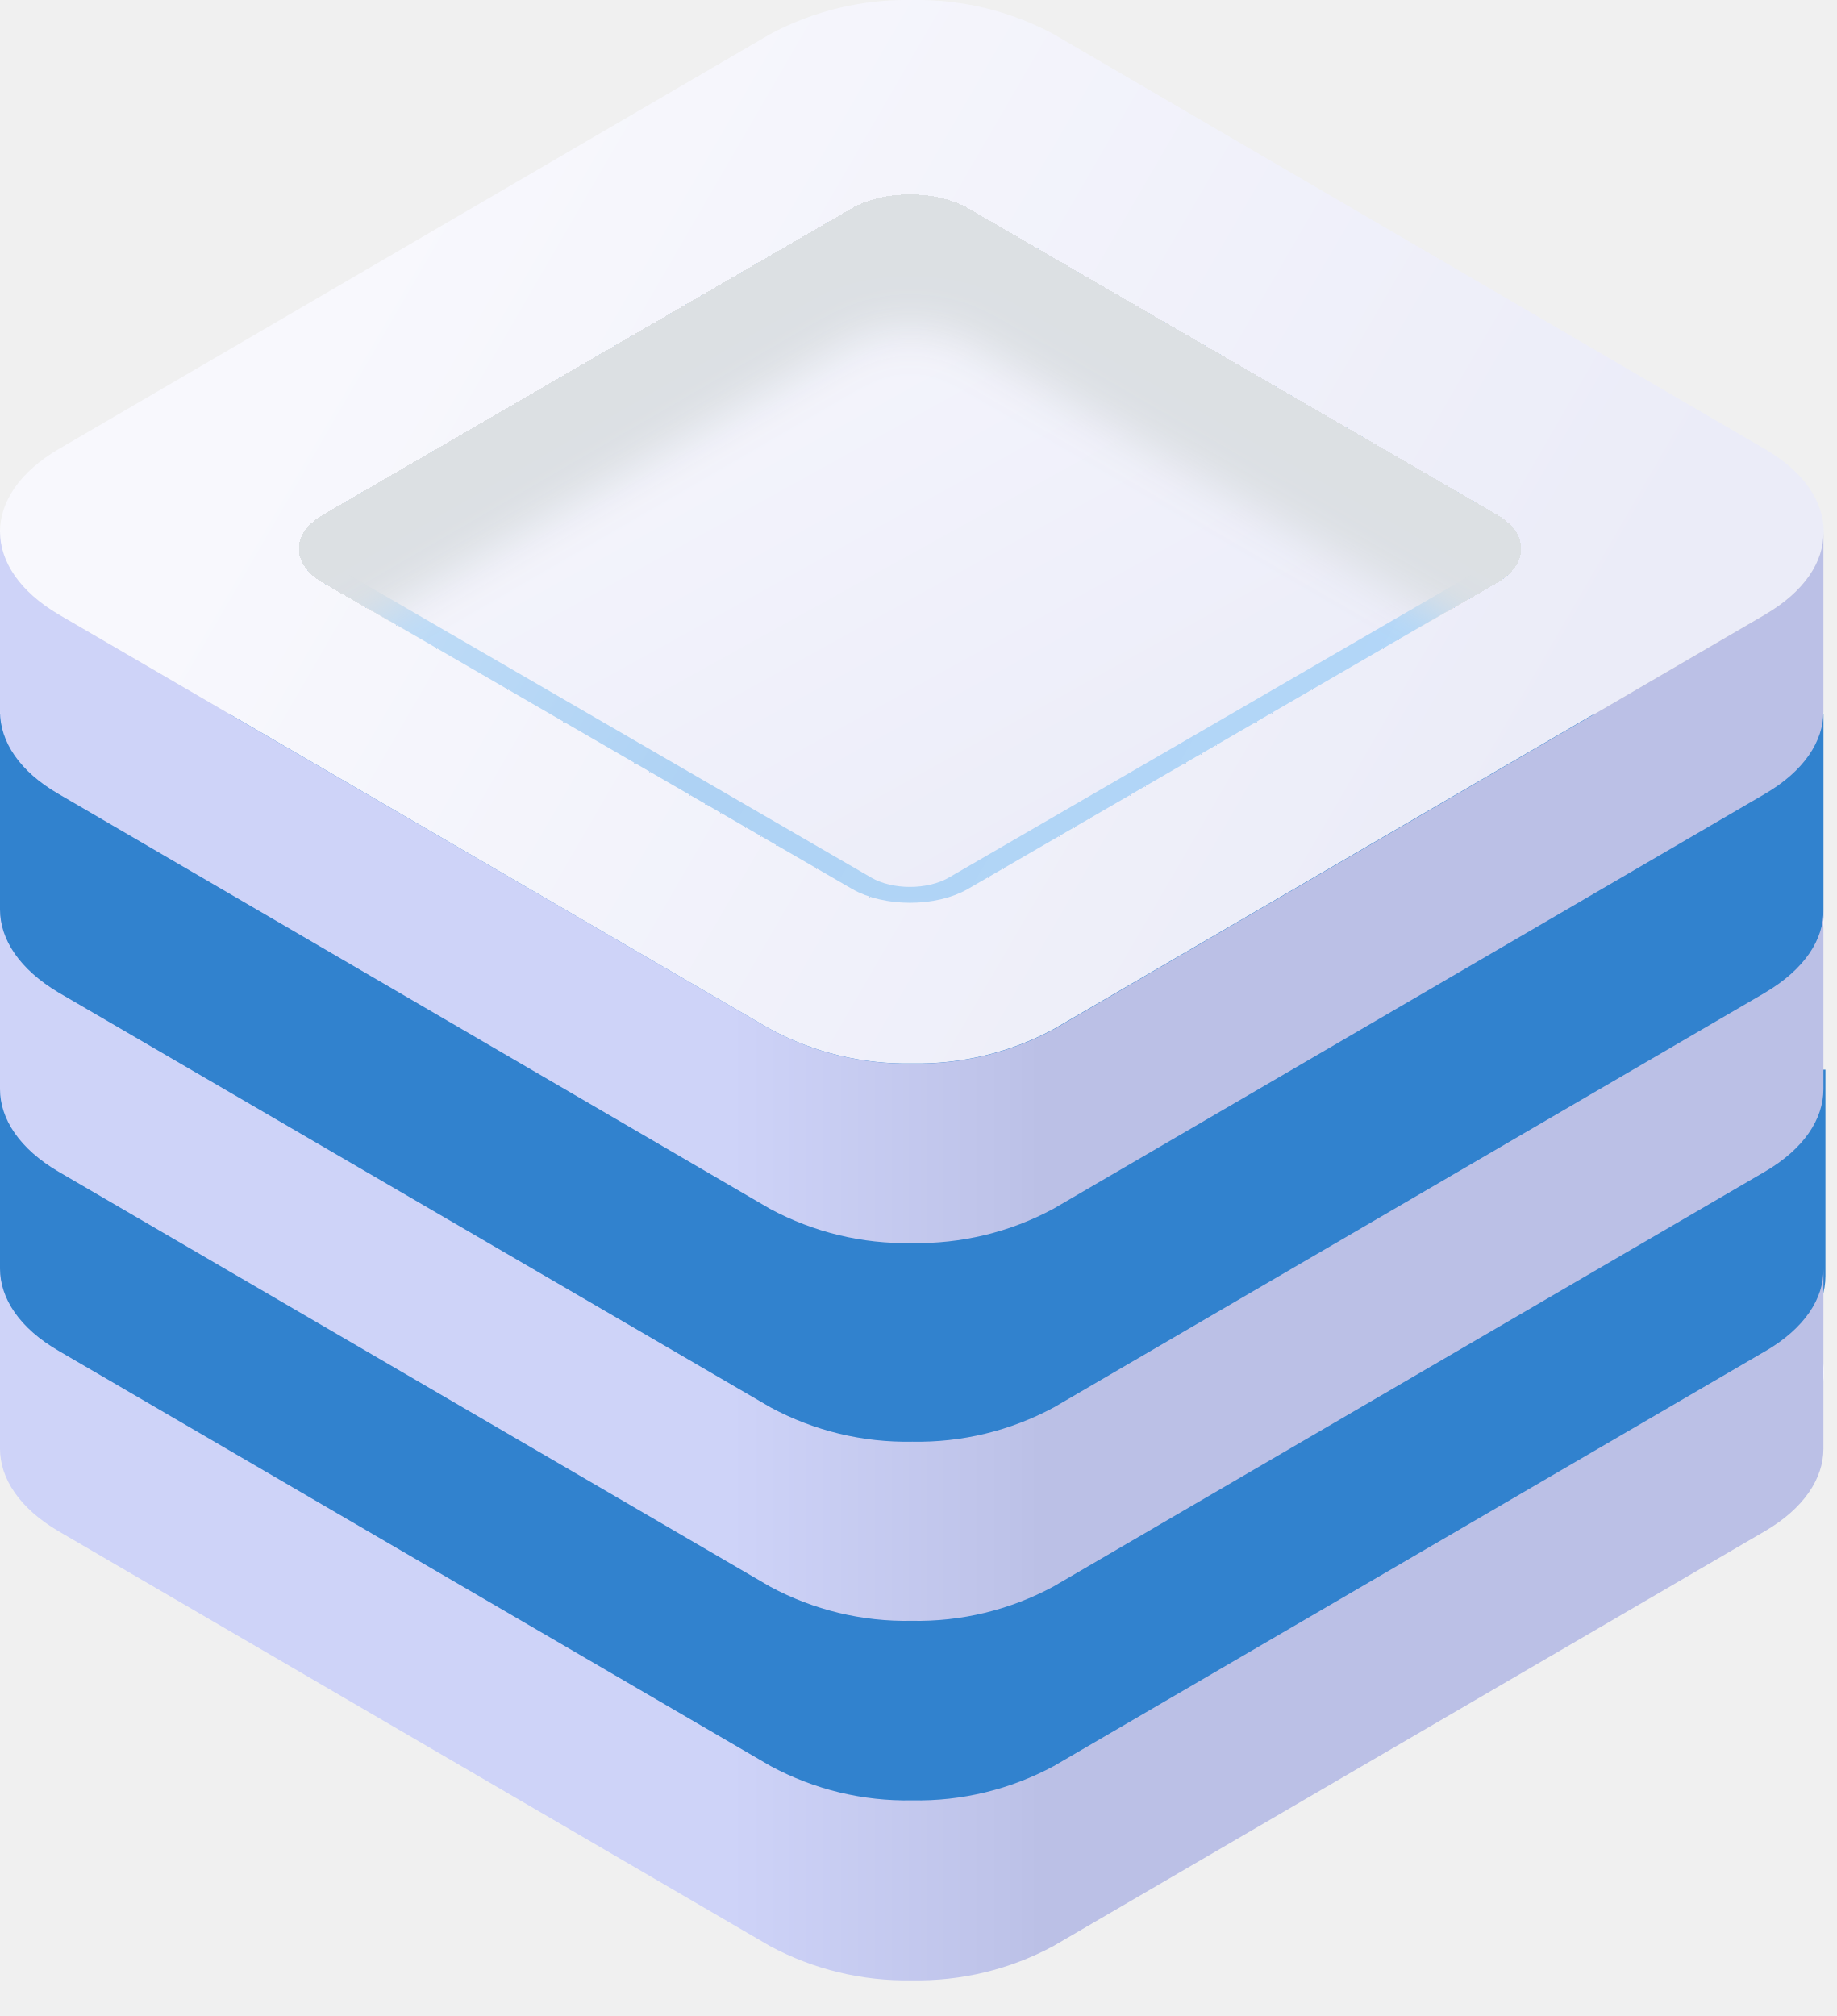
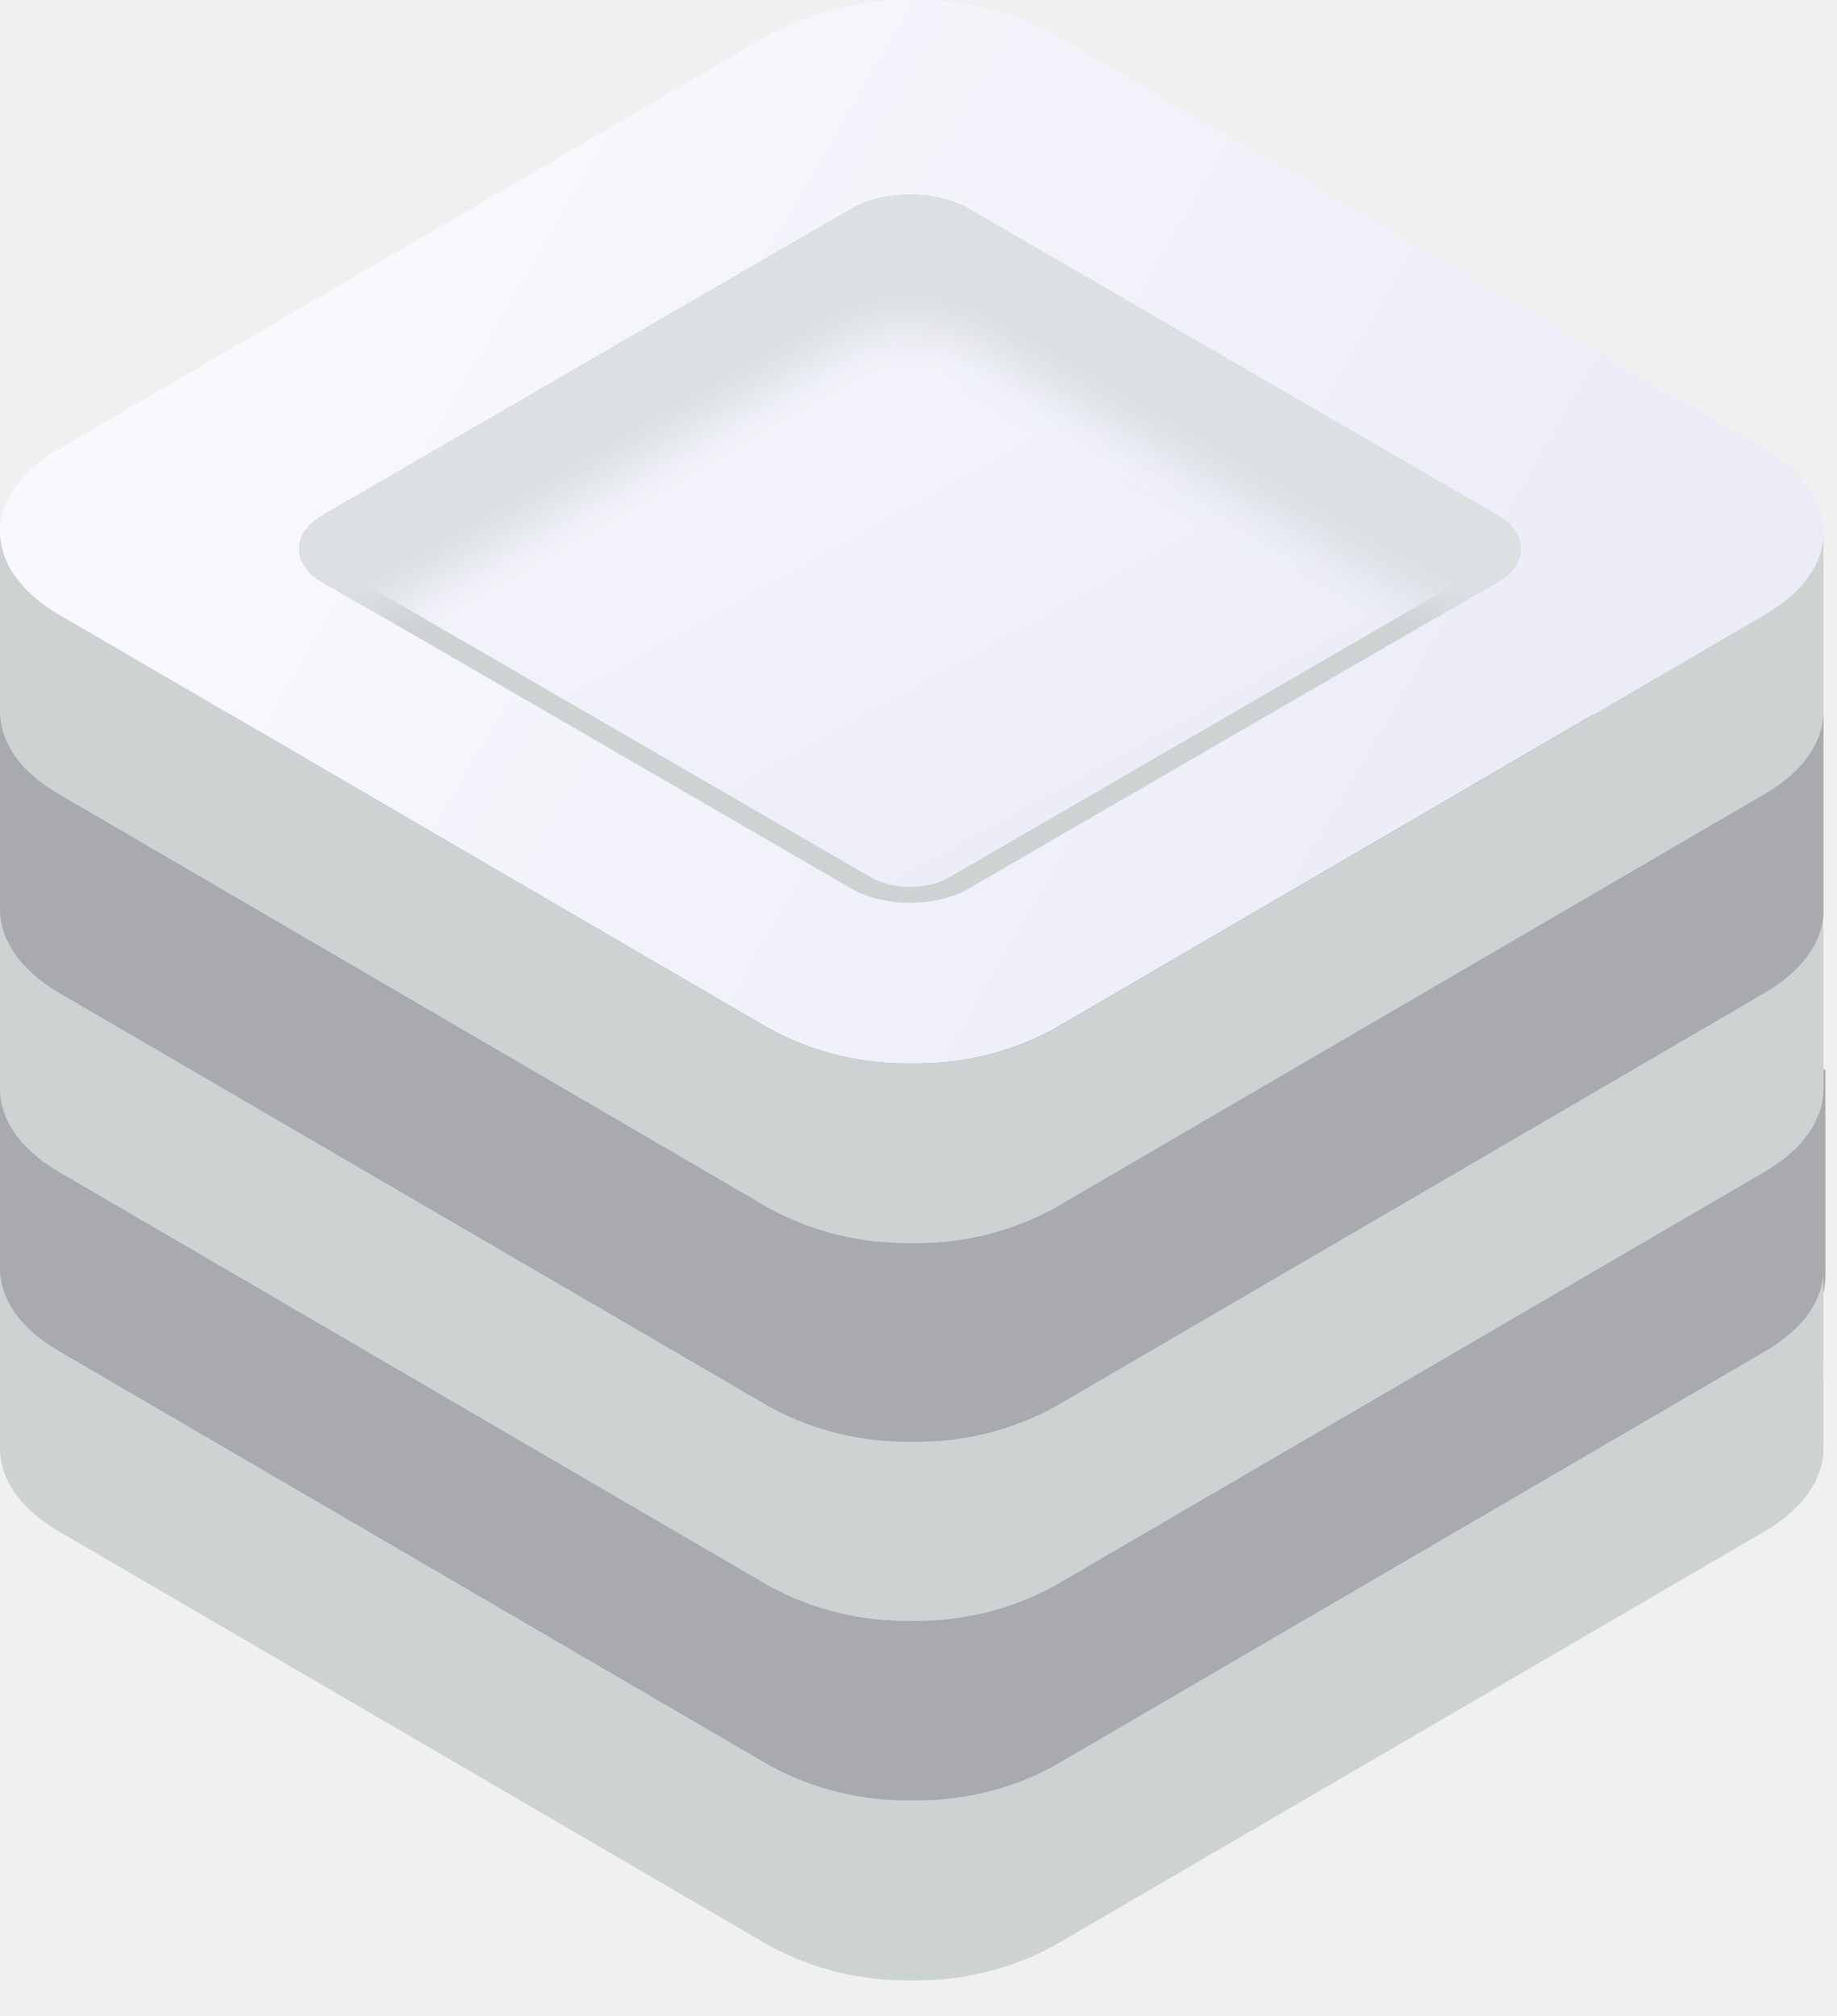
- <svg xmlns="http://www.w3.org/2000/svg" width="41" height="45" fill="none">
-   <path fill="#fff" d="m17.195 41.741-15.88-9.26C.436 31.972 0 31.303 0 30.637s.437-1.334 1.308-1.842l15.88-9.263a6.4 6.4 0 0 1 3.168-.753 6.4 6.4 0 0 1 3.161.764l15.88 9.262c.874.509 1.311 1.175 1.311 1.842s-.437 1.336-1.31 1.844l-15.88 9.26a6.4 6.4 0 0 1-3.162.766 6.4 6.4 0 0 1-3.161-.776" />
-   <path fill="url(#a)" d="m23.872 41.535 15.532-9.054c.873-.509 1.31-1.177 1.31-1.844s-.437-1.334-1.31-1.842l-15.88-9.263a5.4 5.4 0 0 0-1.392-.542l-1.777-.21v22.765z" />
-   <path fill="url(#b)" d="m34.78 23.875-11.253-6.644a6.4 6.4 0 0 0-3.163-.77 6.4 6.4 0 0 0-3.163.77L5.948 23.875H0v4.611c0 .676.44 1.354 1.312 1.864l15.898 9.387a6.36 6.36 0 0 0 3.163.773 6.36 6.36 0 0 0 3.163-.773l15.9-9.387c.872-.515 1.31-1.193 1.31-1.864v-4.61z" />
-   <path fill="url(#c)" d="m39.404 30.16-15.88 9.26a6.4 6.4 0 0 1-3.162.767 6.4 6.4 0 0 1-3.161-.766L1.32 30.16C.437 29.652 0 28.982 0 28.316v4.02c0 .666.437 1.333 1.308 1.844l15.88 9.26c.973.522 2.06.785 3.162.764a6.4 6.4 0 0 0 3.161-.764l15.88-9.26c.874-.51 1.31-1.178 1.31-1.844v-4.02c.013.667-.423 1.336-1.297 1.845" />
-   <path fill="#fff" d="M17.195 31.618 1.308 22.366C.437 21.85 0 21.18 0 20.514s.437-1.332 1.308-1.842l15.88-9.263a6.4 6.4 0 0 1 3.168-.757c1.101-.022 2.19.24 3.161.762l15.88 9.262c.874.51 1.311 1.175 1.311 1.842s-.437 1.335-1.31 1.844l-15.88 9.26a6.4 6.4 0 0 1-3.162.766 6.4 6.4 0 0 1-3.161-.77" />
-   <path fill="url(#d)" d="m23.872 31.412 15.532-9.045c.873-.509 1.31-1.178 1.31-1.844s-.437-1.332-1.31-1.842l-15.88-9.263a5.4 5.4 0 0 0-1.392-.555l-1.777-.21v22.759z" />
-   <path fill="url(#e)" d="m34.742 15.94-11.24-6.527a6.44 6.44 0 0 0-3.16-.76 6.44 6.44 0 0 0-3.16.76l-11.24 6.528H0v4.528c0 .663.439 1.33 1.31 1.83l15.881 9.223c.972.52 2.06.782 3.16.76a6.4 6.4 0 0 0 3.16-.76L39.394 22.3c.871-.505 1.308-1.171 1.308-1.83V15.94z" />
-   <path fill="url(#f)" d="m39.404 22.155-15.88 9.26a6.4 6.4 0 0 1-3.162.766 6.4 6.4 0 0 1-3.161-.765l-15.893-9.26C.437 21.637 0 20.97 0 20.302v4.008c0 .667.437 1.334 1.308 1.845l15.88 9.26c.972.523 2.06.786 3.162.764a6.4 6.4 0 0 0 3.161-.764l15.88-9.26c.874-.509 1.31-1.178 1.31-1.844v-4.01c.013.668-.423 1.336-1.297 1.853" />
-   <path fill="url(#g)" d="M17.195 22.974 1.308 13.716C.437 13.203 0 12.536 0 11.869c0-.666.437-1.333 1.308-1.844L17.188.763A6.44 6.44 0 0 1 20.356 0a6.44 6.44 0 0 1 3.161.762l15.88 9.262c.874.51 1.311 1.178 1.311 1.844s-.437 1.334-1.31 1.844l-15.88 9.26a6.4 6.4 0 0 1-3.162.765 6.4 6.4 0 0 1-3.161-.764" />
-   <g filter="url(#h)">
-     <rect width="15.636" height="15.636" fill="url(#i)" rx="1" transform="scale(1.22354 .70918)rotate(-45 23.624 1.943)" />
-     <rect width="16.136" height="16.136" x="-.433" stroke="url(#j)" stroke-width=".5" rx="1.25" transform="scale(1.22354 .70918)rotate(-45 23.23 1.847)" />
+ <svg xmlns="http://www.w3.org/2000/svg" width="41" height="45" fill="none" version="1.1" id="svg40">
+   <path fill="#fff" d="m17.195 41.741-15.88-9.26C.436 31.972 0 31.303 0 30.637s.437-1.334 1.308-1.842l15.88-9.263a6.4 6.4 0 0 1 3.168-.753 6.4 6.4 0 0 1 3.161.764l15.88 9.262c.874.509 1.311 1.175 1.311 1.842s-.437 1.336-1.31 1.844l-15.88 9.26a6.4 6.4 0 0 1-3.162.766 6.4 6.4 0 0 1-3.161-.776" id="path1" />
+   <path fill="url(#a)" d="m23.872 41.535 15.532-9.054c.873-.509 1.31-1.177 1.31-1.844s-.437-1.334-1.31-1.842l-15.88-9.263a5.4 5.4 0 0 0-1.392-.542l-1.777-.21v22.765z" id="path2" />
+   <path fill="url(#b)" d="m34.78 23.875-11.253-6.644a6.4 6.4 0 0 0-3.163-.77 6.4 6.4 0 0 0-3.163.77L5.948 23.875H0v4.611c0 .676.44 1.354 1.312 1.864l15.898 9.387a6.36 6.36 0 0 0 3.163.773 6.36 6.36 0 0 0 3.163-.773l15.9-9.387c.872-.515 1.31-1.193 1.31-1.864v-4.61z" id="path3" style="fill:#a8aaad;fill-opacity:1" />
+   <path fill="url(#c)" d="m39.404 30.16-15.88 9.26a6.4 6.4 0 0 1-3.162.767 6.4 6.4 0 0 1-3.161-.766L1.32 30.16C.437 29.652 0 28.982 0 28.316v4.02c0 .666.437 1.333 1.308 1.844l15.88 9.26c.973.522 2.06.785 3.162.764a6.4 6.4 0 0 0 3.161-.764l15.88-9.26c.874-.51 1.31-1.178 1.31-1.844v-4.02c.013.667-.423 1.336-1.297 1.845" id="path4" style="fill:#cdd2d3;fill-opacity:1" />
+   <path fill="#fff" d="M17.195 31.618 1.308 22.366C.437 21.85 0 21.18 0 20.514s.437-1.332 1.308-1.842l15.88-9.263a6.4 6.4 0 0 1 3.168-.757c1.101-.022 2.19.24 3.161.762l15.88 9.262c.874.51 1.311 1.175 1.311 1.842s-.437 1.335-1.31 1.844l-15.88 9.26a6.4 6.4 0 0 1-3.162.766 6.4 6.4 0 0 1-3.161-.77" id="path5" />
+   <path fill="url(#d)" d="m23.872 31.412 15.532-9.045c.873-.509 1.31-1.178 1.31-1.844s-.437-1.332-1.31-1.842l-15.88-9.263a5.4 5.4 0 0 0-1.392-.555l-1.777-.21v22.759z" id="path6" />
+   <path fill="url(#e)" d="m34.742 15.94-11.24-6.527a6.44 6.44 0 0 0-3.16-.76 6.44 6.44 0 0 0-3.16.76l-11.24 6.528H0v4.528c0 .663.439 1.33 1.31 1.83l15.881 9.223c.972.52 2.06.782 3.16.76a6.4 6.4 0 0 0 3.16-.76L39.394 22.3c.871-.505 1.308-1.171 1.308-1.83V15.94z" id="path7" style="fill:#a8aaad;fill-opacity:1" />
+   <path fill="url(#f)" d="m39.404 22.155-15.88 9.26a6.4 6.4 0 0 1-3.162.766 6.4 6.4 0 0 1-3.161-.765l-15.893-9.26C.437 21.637 0 20.97 0 20.302v4.008c0 .667.437 1.334 1.308 1.845l15.88 9.26c.972.523 2.06.786 3.162.764a6.4 6.4 0 0 0 3.161-.764l15.88-9.26c.874-.509 1.31-1.178 1.31-1.844v-4.01c.013.668-.423 1.336-1.297 1.853" id="path8" style="fill:#cdd2d3;fill-opacity:1" />
+   <path fill="url(#g)" d="M17.195 22.974 1.308 13.716C.437 13.203 0 12.536 0 11.869c0-.666.437-1.333 1.308-1.844L17.188.763A6.44 6.44 0 0 1 20.356 0a6.44 6.44 0 0 1 3.161.762l15.88 9.262c.874.51 1.311 1.178 1.311 1.844s-.437 1.334-1.31 1.844l-15.88 9.26a6.4 6.4 0 0 1-3.162.765 6.4 6.4 0 0 1-3.161-.764" id="path9" />
+   <g filter="url(#h)" id="g10">
+     <rect width="15.636" height="15.636" fill="url(#i)" rx="1" transform="scale(1.22354 .70918)rotate(-45 23.624 1.943)" id="rect9" />
+     <rect width="16.136" height="16.136" x="-.433" stroke="url(#j)" stroke-width=".5" rx="1.25" transform="scale(1.22354 .70918)rotate(-45 23.23 1.847)" id="rect10" />
  </g>
-   <path fill="url(#k)" d="m39.404 13.715-15.88 9.26a6.4 6.4 0 0 1-3.162.764 6.4 6.4 0 0 1-3.161-.763l-15.893-9.26C.437 13.202 0 12.535 0 11.868v4.009c0 .677.437 1.344 1.308 1.846l15.88 9.26c.972.523 2.06.786 3.162.764a6.4 6.4 0 0 0 3.161-.764l15.88-9.26c.874-.508 1.31-1.175 1.31-1.842v-4.009c.013.663-.423 1.33-1.297 1.842" />
-   <defs>
+   <path fill="url(#k)" d="m39.404 13.715-15.88 9.26a6.4 6.4 0 0 1-3.162.764 6.4 6.4 0 0 1-3.161-.763l-15.893-9.26C.437 13.202 0 12.535 0 11.868v4.009c0 .677.437 1.344 1.308 1.846l15.88 9.26c.972.523 2.06.786 3.162.764a6.4 6.4 0 0 0 3.161-.764l15.88-9.26c.874-.508 1.31-1.175 1.31-1.842v-4.009c.013.663-.423 1.33-1.297 1.842" id="path10" style="fill:#cdd2d3;fill-opacity:1" />
+   <defs id="defs40">
    <linearGradient id="a" x1="20.355" x2="40.714" y1="30.152" y2="30.152" gradientUnits="userSpaceOnUse">
-       <stop stop-color="#C4CAE9" />
-       <stop offset="1" stop-color="#fff" />
+       <stop stop-color="#C4CAE9" id="stop10" />
+       <stop offset="1" stop-color="#fff" id="stop11" />
    </linearGradient>
    <linearGradient id="b" x1="-.009" x2="40.736" y1="28.486" y2="28.486" gradientUnits="userSpaceOnUse">
-       <stop offset=".4" stop-color="#3182CE" />
-       <stop offset=".44" stop-color="#3182CE" />
-       <stop offset=".54" stop-color="#3182CE" />
-       <stop offset=".57" stop-color="#3182CE" />
+       <stop offset=".4" stop-color="#3182CE" id="stop12" />
+       <stop offset=".44" stop-color="#3182CE" id="stop13" />
+       <stop offset=".54" stop-color="#3182CE" id="stop14" />
+       <stop offset=".57" stop-color="#3182CE" id="stop15" />
    </linearGradient>
    <linearGradient id="c" x1="0" x2="40.714" y1="36.26" y2="36.26" gradientUnits="userSpaceOnUse">
-       <stop offset=".4" stop-color="#CED3F8" />
-       <stop offset=".55" stop-color="#BEC3E9" />
-       <stop offset=".57" stop-color="#BBC0E6" />
+       <stop offset=".4" stop-color="#CED3F8" id="stop16" />
+       <stop offset=".55" stop-color="#BEC3E9" id="stop17" />
+       <stop offset=".57" stop-color="#BBC0E6" id="stop18" />
    </linearGradient>
    <linearGradient id="d" x1="20.355" x2="40.714" y1="20.031" y2="20.031" gradientUnits="userSpaceOnUse">
-       <stop stop-color="#C4CAE9" />
-       <stop offset="1" stop-color="#fff" />
+       <stop stop-color="#C4CAE9" id="stop19" />
+       <stop offset="1" stop-color="#fff" id="stop20" />
    </linearGradient>
    <linearGradient id="e" x1="-.009" x2="40.693" y1="20.471" y2="20.471" gradientUnits="userSpaceOnUse">
-       <stop offset=".4" stop-color="#3182CE" />
-       <stop offset=".44" stop-color="#3182CE" />
-       <stop offset=".54" stop-color="#3182CE" />
-       <stop offset=".57" stop-color="#3182CE" />
+       <stop offset=".4" stop-color="#3182CE" id="stop21" />
+       <stop offset=".44" stop-color="#3182CE" id="stop22" />
+       <stop offset=".54" stop-color="#3182CE" id="stop23" />
+       <stop offset=".57" stop-color="#3182CE" id="stop24" />
    </linearGradient>
    <linearGradient id="f" x1="0" x2="40.714" y1="28.247" y2="28.247" gradientUnits="userSpaceOnUse">
-       <stop offset=".4" stop-color="#CED3F8" />
-       <stop offset=".55" stop-color="#BEC3E9" />
-       <stop offset=".57" stop-color="#BBC0E6" />
+       <stop offset=".4" stop-color="#CED3F8" id="stop25" />
+       <stop offset=".55" stop-color="#BEC3E9" id="stop26" />
+       <stop offset=".57" stop-color="#BBC0E6" id="stop27" />
    </linearGradient>
    <linearGradient id="g" x1="8.463" x2="33.031" y1="5.276" y2="19.521" gradientUnits="userSpaceOnUse">
-       <stop stop-color="#F8F8FD" />
-       <stop offset="1" stop-color="#EBECF8" />
+       <stop stop-color="#F8F8FD" id="stop28" />
+       <stop offset="1" stop-color="#EBECF8" id="stop29" />
    </linearGradient>
    <linearGradient id="i" x1="7.928" x2="7.339" y1="-4.366" y2="20.254" gradientUnits="userSpaceOnUse">
-       <stop stop-color="#F7F7FD" />
-       <stop offset="1" stop-color="#EAEBF8" />
+       <stop stop-color="#F7F7FD" id="stop30" />
+       <stop offset="1" stop-color="#EAEBF8" id="stop31" />
    </linearGradient>
    <linearGradient id="j" x1=".007" x2="9.399" y1="-.046" y2="18.741" gradientUnits="userSpaceOnUse">
-       <stop stop-color="#C4DFF8" />
-       <stop offset=".438" stop-color="#AED2F4" />
-       <stop offset="1" stop-color="#B3D7F8" />
+       <stop stop-color="#cdd2d3" id="stop32" />
+       <stop offset=".438" stop-color="#cdd2d3" id="stop33" />
+       <stop offset="1" stop-color="#cdd2d3" id="stop34" />
    </linearGradient>
    <linearGradient id="k" x1="0" x2="40.714" y1="19.813" y2="19.813" gradientUnits="userSpaceOnUse">
-       <stop offset=".4" stop-color="#CED3F8" />
-       <stop offset=".55" stop-color="#BEC3E9" />
-       <stop offset=".57" stop-color="#BBC0E6" />
+       <stop offset=".4" stop-color="#CED3F8" id="stop35" />
+       <stop offset=".55" stop-color="#BEC3E9" id="stop36" />
+       <stop offset=".57" stop-color="#BBC0E6" id="stop37" />
    </linearGradient>
    <filter id="h" width="27.266" height="16.804" x="6.68" y="4.348" color-interpolation-filters="sRGB" filterUnits="userSpaceOnUse">
-       <feFlood flood-opacity="0" result="BackgroundImageFix" />
-       <feColorMatrix in="SourceAlpha" result="hardAlpha" values="0 0 0 0 0 0 0 0 0 0 0 0 0 0 0 0 0 0 127 0" />
-       <feOffset />
-       <feComposite in2="hardAlpha" operator="out" />
-       <feColorMatrix values="0 0 0 0 0.192 0 0 0 0 0.51 0 0 0 0 0.808 0 0 0 1 0" />
-       <feBlend in2="BackgroundImageFix" result="effect1_dropShadow_1921_28430" />
-       <feBlend in="SourceGraphic" in2="effect1_dropShadow_1921_28430" result="shape" />
-       <feColorMatrix in="SourceAlpha" result="hardAlpha" values="0 0 0 0 0 0 0 0 0 0 0 0 0 0 0 0 0 0 127 0" />
-       <feOffset dy="3" />
-       <feGaussianBlur stdDeviation=".5" />
-       <feComposite in2="hardAlpha" k2="-1" k3="1" operator="arithmetic" />
-       <feColorMatrix values="0 0 0 0 0.862 0 0 0 0 0.877 0 0 0 0 0.892 0 0 0 1 0" />
-       <feBlend in2="shape" result="effect2_innerShadow_1921_28430" />
+       <feFlood flood-opacity="0" result="BackgroundImageFix" id="feFlood37" />
+       <feColorMatrix in="SourceAlpha" result="hardAlpha" values="0 0 0 0 0 0 0 0 0 0 0 0 0 0 0 0 0 0 127 0" id="feColorMatrix37" />
+       <feOffset id="feOffset37" />
+       <feComposite in2="hardAlpha" operator="out" id="feComposite37" />
+       <feColorMatrix values="0 0 0 0 0.192 0 0 0 0 0.51 0 0 0 0 0.808 0 0 0 1 0" id="feColorMatrix38" />
+       <feBlend in2="BackgroundImageFix" result="effect1_dropShadow_1921_28430" id="feBlend38" />
+       <feBlend in="SourceGraphic" in2="effect1_dropShadow_1921_28430" result="shape" id="feBlend39" />
+       <feColorMatrix in="SourceAlpha" result="hardAlpha" values="0 0 0 0 0 0 0 0 0 0 0 0 0 0 0 0 0 0 127 0" id="feColorMatrix39" />
+       <feOffset dy="3" id="feOffset39" />
+       <feGaussianBlur stdDeviation=".5" id="feGaussianBlur39" />
+       <feComposite in2="hardAlpha" k2="-1" k3="1" operator="arithmetic" id="feComposite39" />
+       <feColorMatrix values="0 0 0 0 0.862 0 0 0 0 0.877 0 0 0 0 0.892 0 0 0 1 0" id="feColorMatrix40" />
+       <feBlend in2="shape" result="effect2_innerShadow_1921_28430" id="feBlend40" />
    </filter>
  </defs>
</svg>
